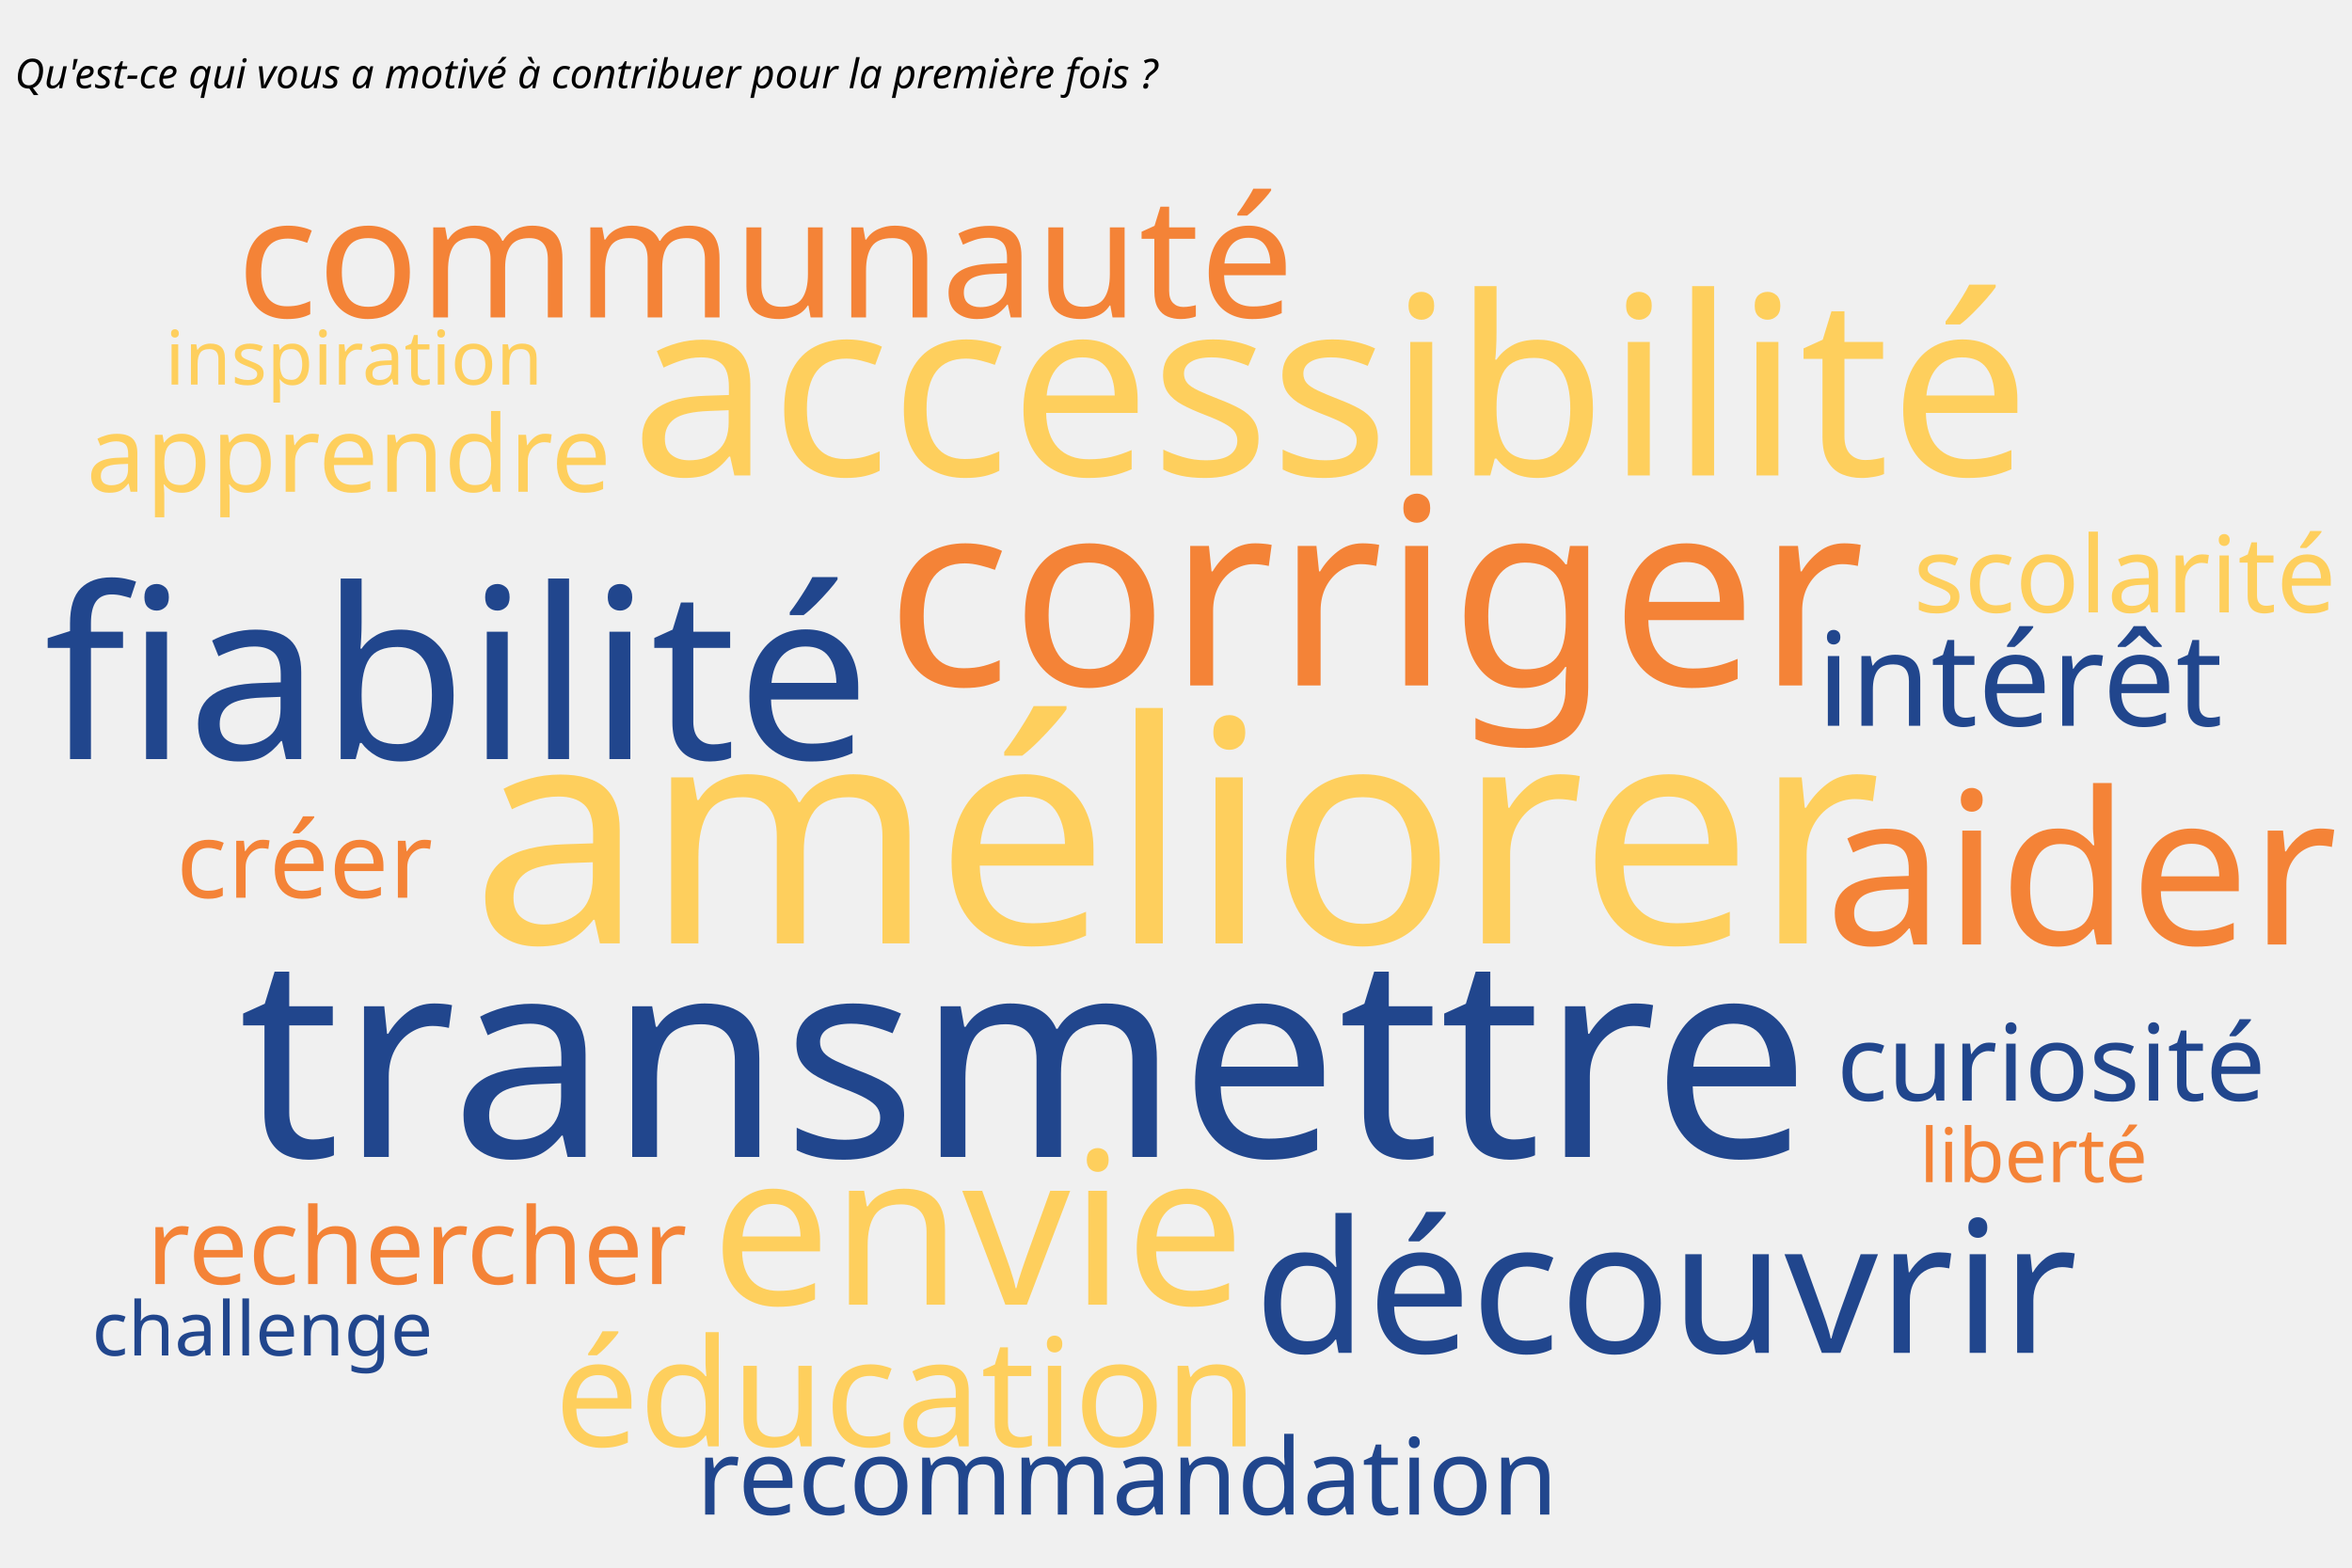
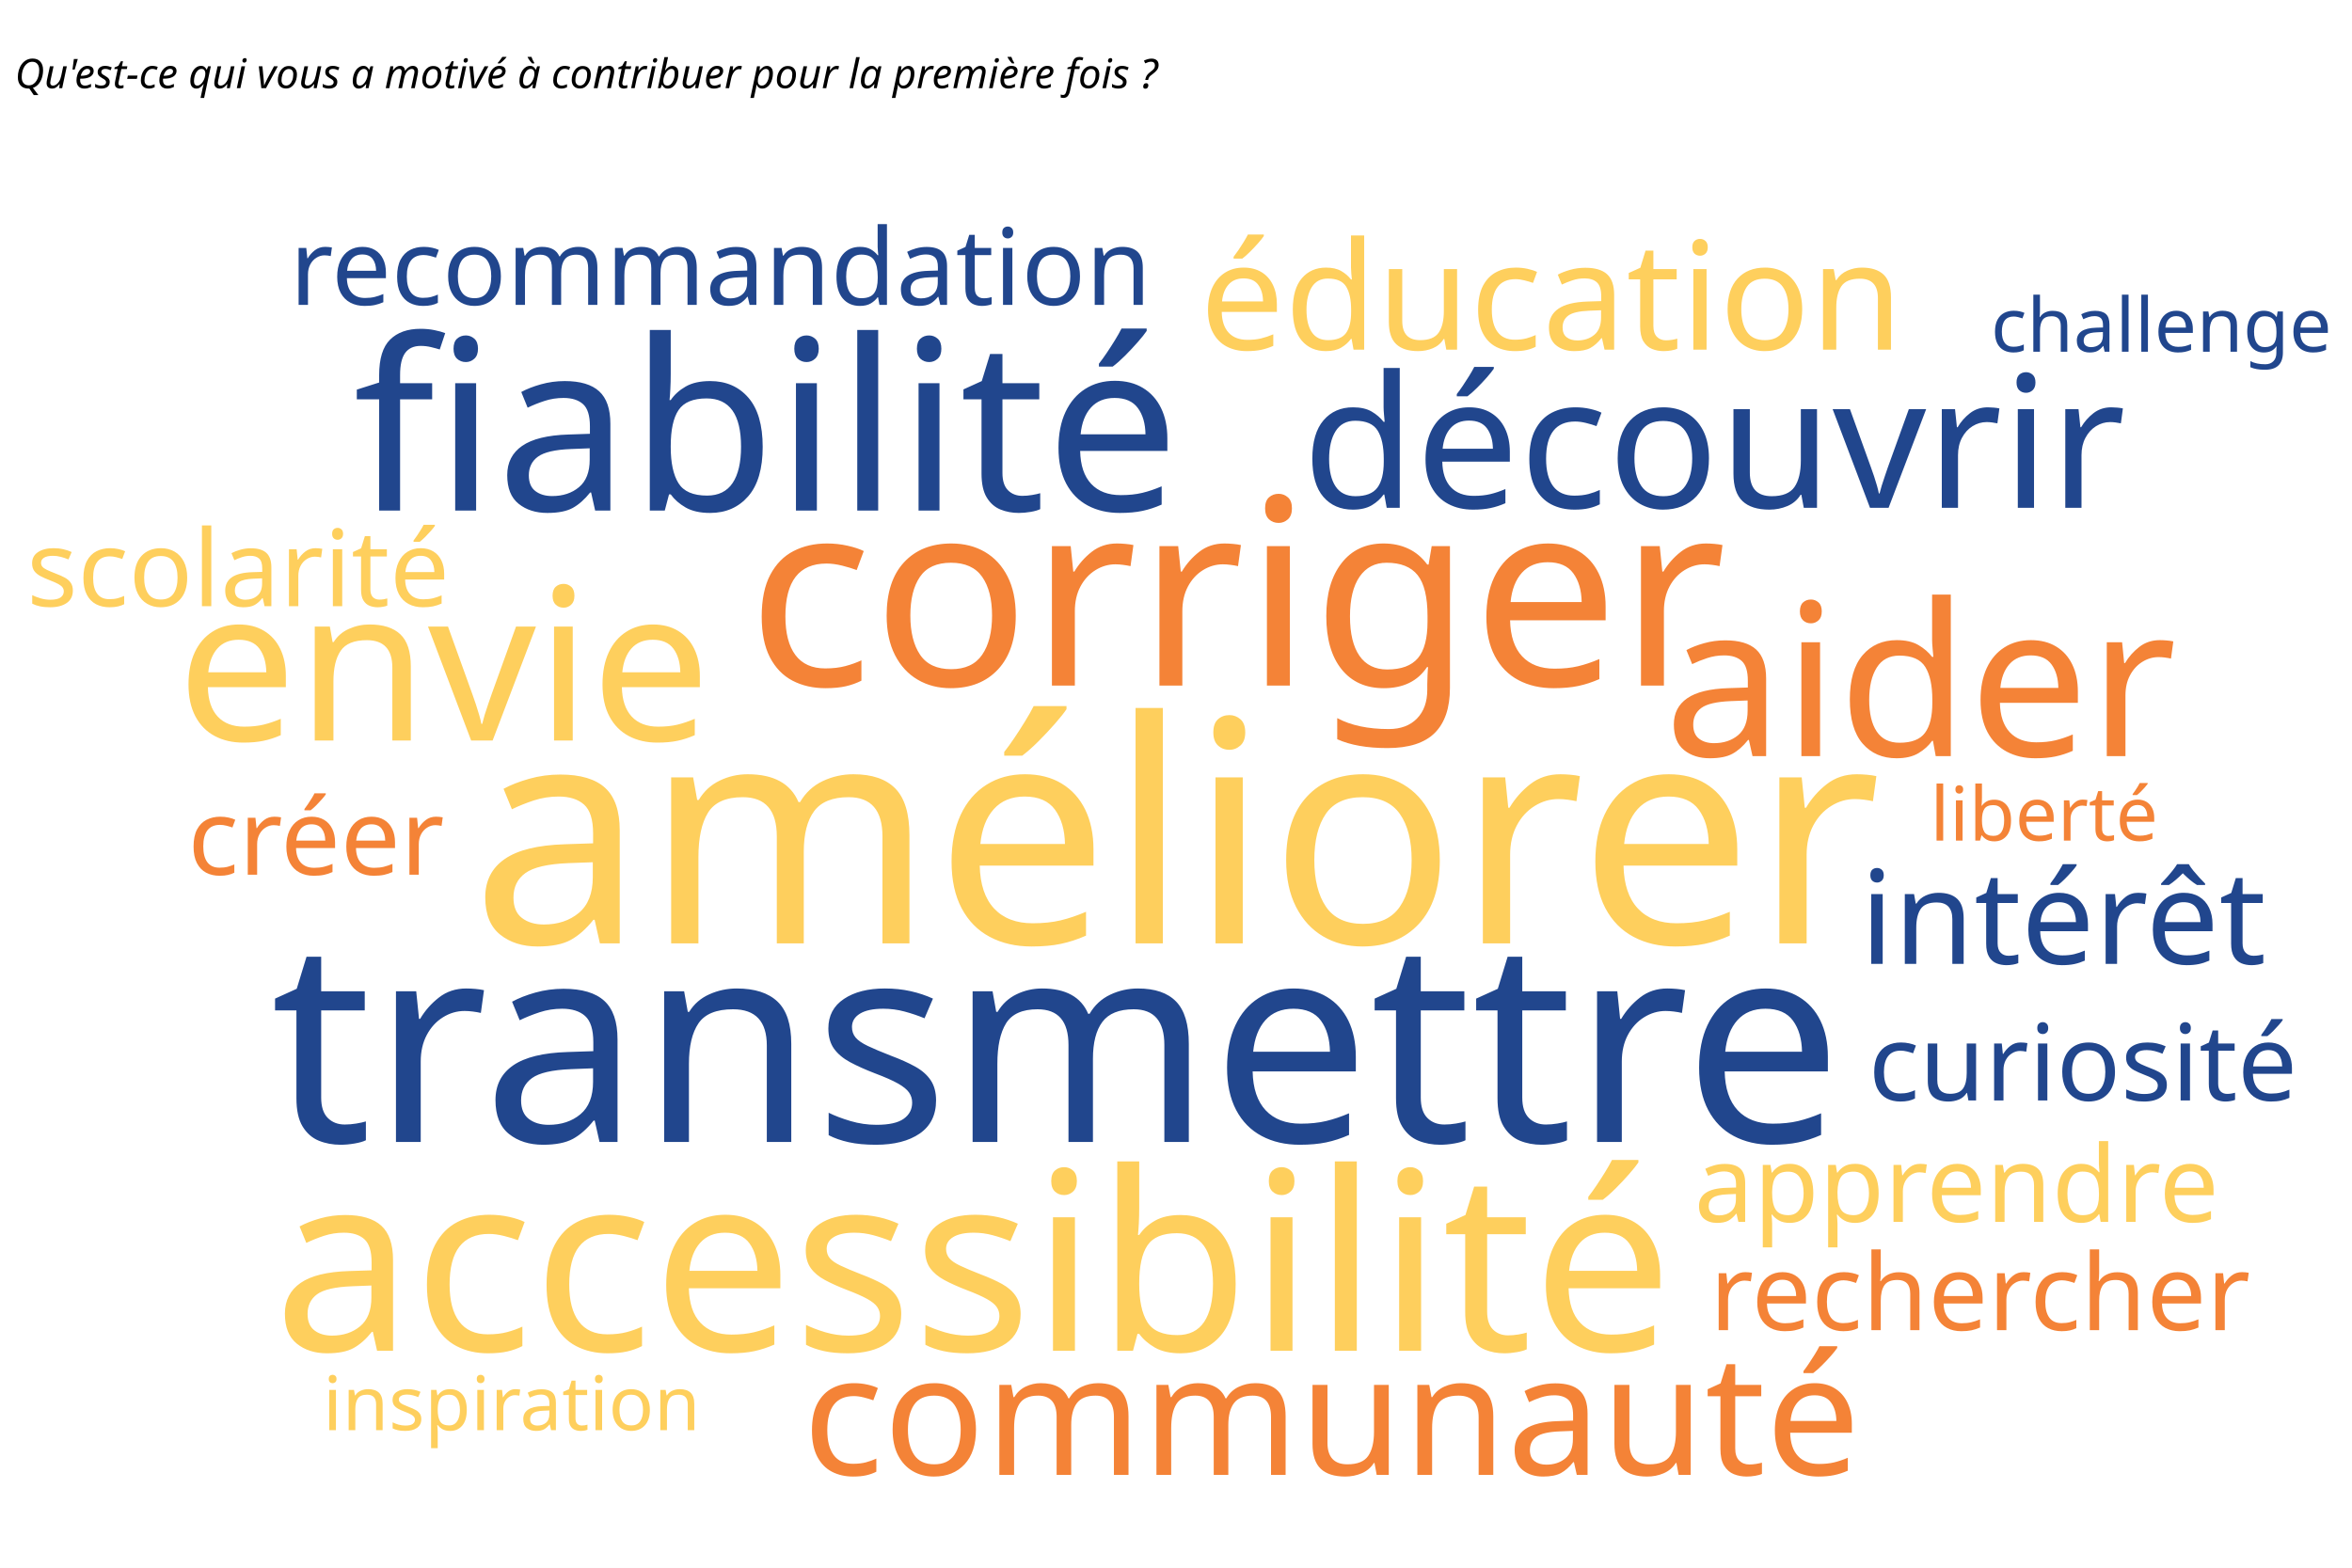
<svg xmlns="http://www.w3.org/2000/svg" class="svglite" width="864.00pt" height="576.00pt" viewBox="0 0 864.00 576.00">
  <defs>
    <style type="text/css">
    .svglite line, .svglite polyline, .svglite polygon, .svglite path, .svglite rect, .svglite circle {
      fill: none;
      stroke: #000000;
      stroke-linecap: round;
      stroke-linejoin: round;
      stroke-miterlimit: 10.00;
    }
    .svglite text {
      white-space: pre;
    }
  </style>
  </defs>
-   <rect width="100%" height="100%" style="stroke: none; fill: none;" />
+   <rect width="100%" height="100%" style="stroke: none; fill: #FFFFFF;" />
  <defs>
    <clipPath id="cpMC4wMHw4NjQuMDB8MC4wMHw1NzYuMDA=">
      <rect x="0.00" y="0.00" width="864.00" height="576.00" />
    </clipPath>
  </defs>
  <g clip-path="url(#cpMC4wMHw4NjQuMDB8MC4wMHw1NzYuMDA=)">
- </g>
+     <rect x="0.00" y="0.00" width="864.00" height="576.00" style="stroke-width: 1.07; stroke: #FFFFFF; fill: #FFFFFF;" />
+   </g>
  <defs>
    <clipPath id="cpNS40OHw4NTguNTJ8NDEuNDd8NTcwLjUy">
      <rect x="5.48" y="41.47" width="853.04" height="529.05" />
    </clipPath>
  </defs>
  <g clip-path="url(#cpNS40OHw4NTguNTJ8NDEuNDd8NTcwLjUy)">
+     <rect x="5.48" y="41.47" width="853.04" height="529.05" style="stroke-width: 1.07; stroke: #FFFFFF; fill: #FFFFFF;" />
    <text x="432.00" y="346.62" text-anchor="middle" style="font-size: 113.81px;fill: #FECF5D; font-family: &quot;Noto Sans&quot;;" textLength="520.18px" lengthAdjust="spacingAndGlyphs">améliorer</text>
-     <text x="376.32" y="425.08" text-anchor="middle" style="font-size: 103.28px;fill: #21468D; font-family: &quot;Noto Sans&quot;;" textLength="581.45px" lengthAdjust="spacingAndGlyphs">transmettre</text>
-     <text x="505.15" y="251.84" text-anchor="middle" style="font-size: 95.62px;fill: #F48337; font-family: &quot;Noto Sans&quot;;" textLength="359.58px" lengthAdjust="spacingAndGlyphs">corriger</text>
-     <text x="488.72" y="174.70" text-anchor="middle" style="font-size: 91.55px;fill: #FECF5D; font-family: &quot;Noto Sans&quot;;" textLength="514.02px" lengthAdjust="spacingAndGlyphs">accessibilité</text>
-     <text x="167.96" y="278.91" text-anchor="middle" style="font-size: 87.29px;fill: #21468D; font-family: &quot;Noto Sans&quot;;" textLength="303.49px" lengthAdjust="spacingAndGlyphs">fiabilité</text>
-     <text x="764.52" y="347.04" text-anchor="middle" style="font-size: 78.07px;fill: #F48337; font-family: &quot;Noto Sans&quot;;" textLength="188.21px" lengthAdjust="spacingAndGlyphs">aider</text>
-     <text x="359.25" y="479.37" text-anchor="middle" style="font-size: 78.07px;fill: #FECF5D; font-family: &quot;Noto Sans&quot;;" textLength="196.09px" lengthAdjust="spacingAndGlyphs">envie</text>
-     <text x="611.92" y="497.06" text-anchor="middle" style="font-size: 67.61px;fill: #21468D; font-family: &quot;Noto Sans&quot;;" textLength="302.48px" lengthAdjust="spacingAndGlyphs">découvrir</text>
-     <text x="281.20" y="116.62" text-anchor="middle" style="font-size: 61.72px;fill: #F48337; font-family: &quot;Noto Sans&quot;;" textLength="388.54px" lengthAdjust="spacingAndGlyphs">communauté</text>
-     <text x="332.83" y="531.42" text-anchor="middle" style="font-size: 55.21px;fill: #FECF5D; font-family: &quot;Noto Sans&quot;;" textLength="258.34px" lengthAdjust="spacingAndGlyphs">éducation</text>
-     <text x="741.95" y="266.67" text-anchor="middle" style="font-size: 47.81px;fill: #21468D; font-family: &quot;Noto Sans&quot;;" textLength="150.03px" lengthAdjust="spacingAndGlyphs">intérêt</text>
-     <text x="111.85" y="329.85" text-anchor="middle" style="font-size: 39.04px;fill: #F48337; font-family: &quot;Noto Sans&quot;;" textLength="95.00px" lengthAdjust="spacingAndGlyphs">créer</text>
-     <text x="128.09" y="180.67" text-anchor="middle" style="font-size: 39.04px;fill: #FECF5D; font-family: &quot;Noto Sans&quot;;" textLength="194.29px" lengthAdjust="spacingAndGlyphs">apprendre</text>
-     <text x="753.48" y="404.38" text-anchor="middle" style="font-size: 39.04px;fill: #21468D; font-family: &quot;Noto Sans&quot;;" textLength="157.54px" lengthAdjust="spacingAndGlyphs">curiosité</text>
-     <text x="153.08" y="471.79" text-anchor="middle" style="font-size: 39.04px;fill: #F48337; font-family: &quot;Noto Sans&quot;;" textLength="200.10px" lengthAdjust="spacingAndGlyphs">rechercher</text>
-     <text x="780.52" y="225.00" text-anchor="middle" style="font-size: 39.04px;fill: #FECF5D; font-family: &quot;Noto Sans&quot;;" textLength="155.31px" lengthAdjust="spacingAndGlyphs">scolarité</text>
-     <text x="414.01" y="556.48" text-anchor="middle" style="font-size: 39.04px;fill: #21468D; font-family: &quot;Noto Sans&quot;;" textLength="317.29px" lengthAdjust="spacingAndGlyphs">recommandation</text>
-     <text x="747.02" y="434.32" text-anchor="middle" style="font-size: 27.60px;fill: #F48337; font-family: &quot;Noto Sans&quot;;" textLength="83.71px" lengthAdjust="spacingAndGlyphs">liberté</text>
-     <text x="130.02" y="141.30" text-anchor="middle" style="font-size: 27.60px;fill: #FECF5D; font-family: &quot;Noto Sans&quot;;" textLength="139.19px" lengthAdjust="spacingAndGlyphs">inspiration</text>
-     <text x="96.38" y="498.04" text-anchor="middle" style="font-size: 27.60px;fill: #21468D; font-family: &quot;Noto Sans&quot;;" textLength="125.17px" lengthAdjust="spacingAndGlyphs">challenge</text>
+     <text x="388.06" y="419.58" text-anchor="middle" style="font-size: 103.28px;fill: #21468D; font-family: &quot;Noto Sans&quot;;" textLength="581.45px" lengthAdjust="spacingAndGlyphs">transmettre</text>
+     <text x="454.36" y="251.90" text-anchor="middle" style="font-size: 95.62px;fill: #F48337; font-family: &quot;Noto Sans&quot;;" textLength="359.58px" lengthAdjust="spacingAndGlyphs">corriger</text>
+     <text x="357.47" y="496.31" text-anchor="middle" style="font-size: 91.55px;fill: #FECF5D; font-family: &quot;Noto Sans&quot;;" textLength="514.02px" lengthAdjust="spacingAndGlyphs">accessibilité</text>
+     <text x="281.52" y="187.59" text-anchor="middle" style="font-size: 87.29px;fill: #21468D; font-family: &quot;Noto Sans&quot;;" textLength="303.49px" lengthAdjust="spacingAndGlyphs">fiabilité</text>
+     <text x="705.41" y="277.82" text-anchor="middle" style="font-size: 78.07px;fill: #F48337; font-family: &quot;Noto Sans&quot;;" textLength="188.21px" lengthAdjust="spacingAndGlyphs">aider</text>
+     <text x="163.01" y="272.07" text-anchor="middle" style="font-size: 78.07px;fill: #FECF5D; font-family: &quot;Noto Sans&quot;;" textLength="196.09px" lengthAdjust="spacingAndGlyphs">envie</text>
+     <text x="629.61" y="186.58" text-anchor="middle" style="font-size: 67.61px;fill: #21468D; font-family: &quot;Noto Sans&quot;;" textLength="302.48px" lengthAdjust="spacingAndGlyphs">découvrir</text>
+     <text x="489.15" y="541.91" text-anchor="middle" style="font-size: 61.72px;fill: #F48337; font-family: &quot;Noto Sans&quot;;" textLength="388.54px" lengthAdjust="spacingAndGlyphs">communauté</text>
+     <text x="569.93" y="128.46" text-anchor="middle" style="font-size: 55.21px;fill: #FECF5D; font-family: &quot;Noto Sans&quot;;" textLength="258.34px" lengthAdjust="spacingAndGlyphs">éducation</text>
+     <text x="757.89" y="354.14" text-anchor="middle" style="font-size: 47.81px;fill: #21468D; font-family: &quot;Noto Sans&quot;;" textLength="150.03px" lengthAdjust="spacingAndGlyphs">intérêt</text>
+     <text x="116.09" y="321.38" text-anchor="middle" style="font-size: 39.04px;fill: #F48337; font-family: &quot;Noto Sans&quot;;" textLength="95.00px" lengthAdjust="spacingAndGlyphs">créer</text>
+     <text x="718.73" y="448.93" text-anchor="middle" style="font-size: 39.04px;fill: #FECF5D; font-family: &quot;Noto Sans&quot;;" textLength="194.29px" lengthAdjust="spacingAndGlyphs">apprendre</text>
+     <text x="765.14" y="404.34" text-anchor="middle" style="font-size: 39.04px;fill: #21468D; font-family: &quot;Noto Sans&quot;;" textLength="157.54px" lengthAdjust="spacingAndGlyphs">curiosité</text>
+     <text x="727.34" y="488.72" text-anchor="middle" style="font-size: 39.04px;fill: #F48337; font-family: &quot;Noto Sans&quot;;" textLength="200.10px" lengthAdjust="spacingAndGlyphs">rechercher</text>
+     <text x="87.48" y="222.73" text-anchor="middle" style="font-size: 39.04px;fill: #FECF5D; font-family: &quot;Noto Sans&quot;;" textLength="155.31px" lengthAdjust="spacingAndGlyphs">scolarité</text>
+     <text x="264.67" y="112.01" text-anchor="middle" style="font-size: 39.04px;fill: #21468D; font-family: &quot;Noto Sans&quot;;" textLength="317.29px" lengthAdjust="spacingAndGlyphs">recommandation</text>
+     <text x="750.90" y="308.85" text-anchor="middle" style="font-size: 27.60px;fill: #F48337; font-family: &quot;Noto Sans&quot;;" textLength="83.71px" lengthAdjust="spacingAndGlyphs">liberté</text>
+     <text x="187.95" y="525.47" text-anchor="middle" style="font-size: 27.60px;fill: #FECF5D; font-family: &quot;Noto Sans&quot;;" textLength="139.19px" lengthAdjust="spacingAndGlyphs">inspiration</text>
+     <text x="793.94" y="129.23" text-anchor="middle" style="font-size: 27.60px;fill: #21468D; font-family: &quot;Noto Sans&quot;;" textLength="125.17px" lengthAdjust="spacingAndGlyphs">challenge</text>
  </g>
  <g clip-path="url(#cpMC4wMHw4NjQuMDB8MC4wMHw1NzYuMDA=)">
    <text x="5.48" y="16.19" style="font-size: 15.00px; font-style: italic; font-family: &quot;Noto Sans&quot;;" textLength="0.00px" lengthAdjust="spacingAndGlyphs" />
    <text x="5.48" y="32.39" style="font-size: 15.00px; font-style: italic; font-family: &quot;Noto Sans&quot;;" textLength="421.32px" lengthAdjust="spacingAndGlyphs">Qu'est-ce qui vous a motivé à contribuer pour la première fois ?</text>
  </g>
</svg>
